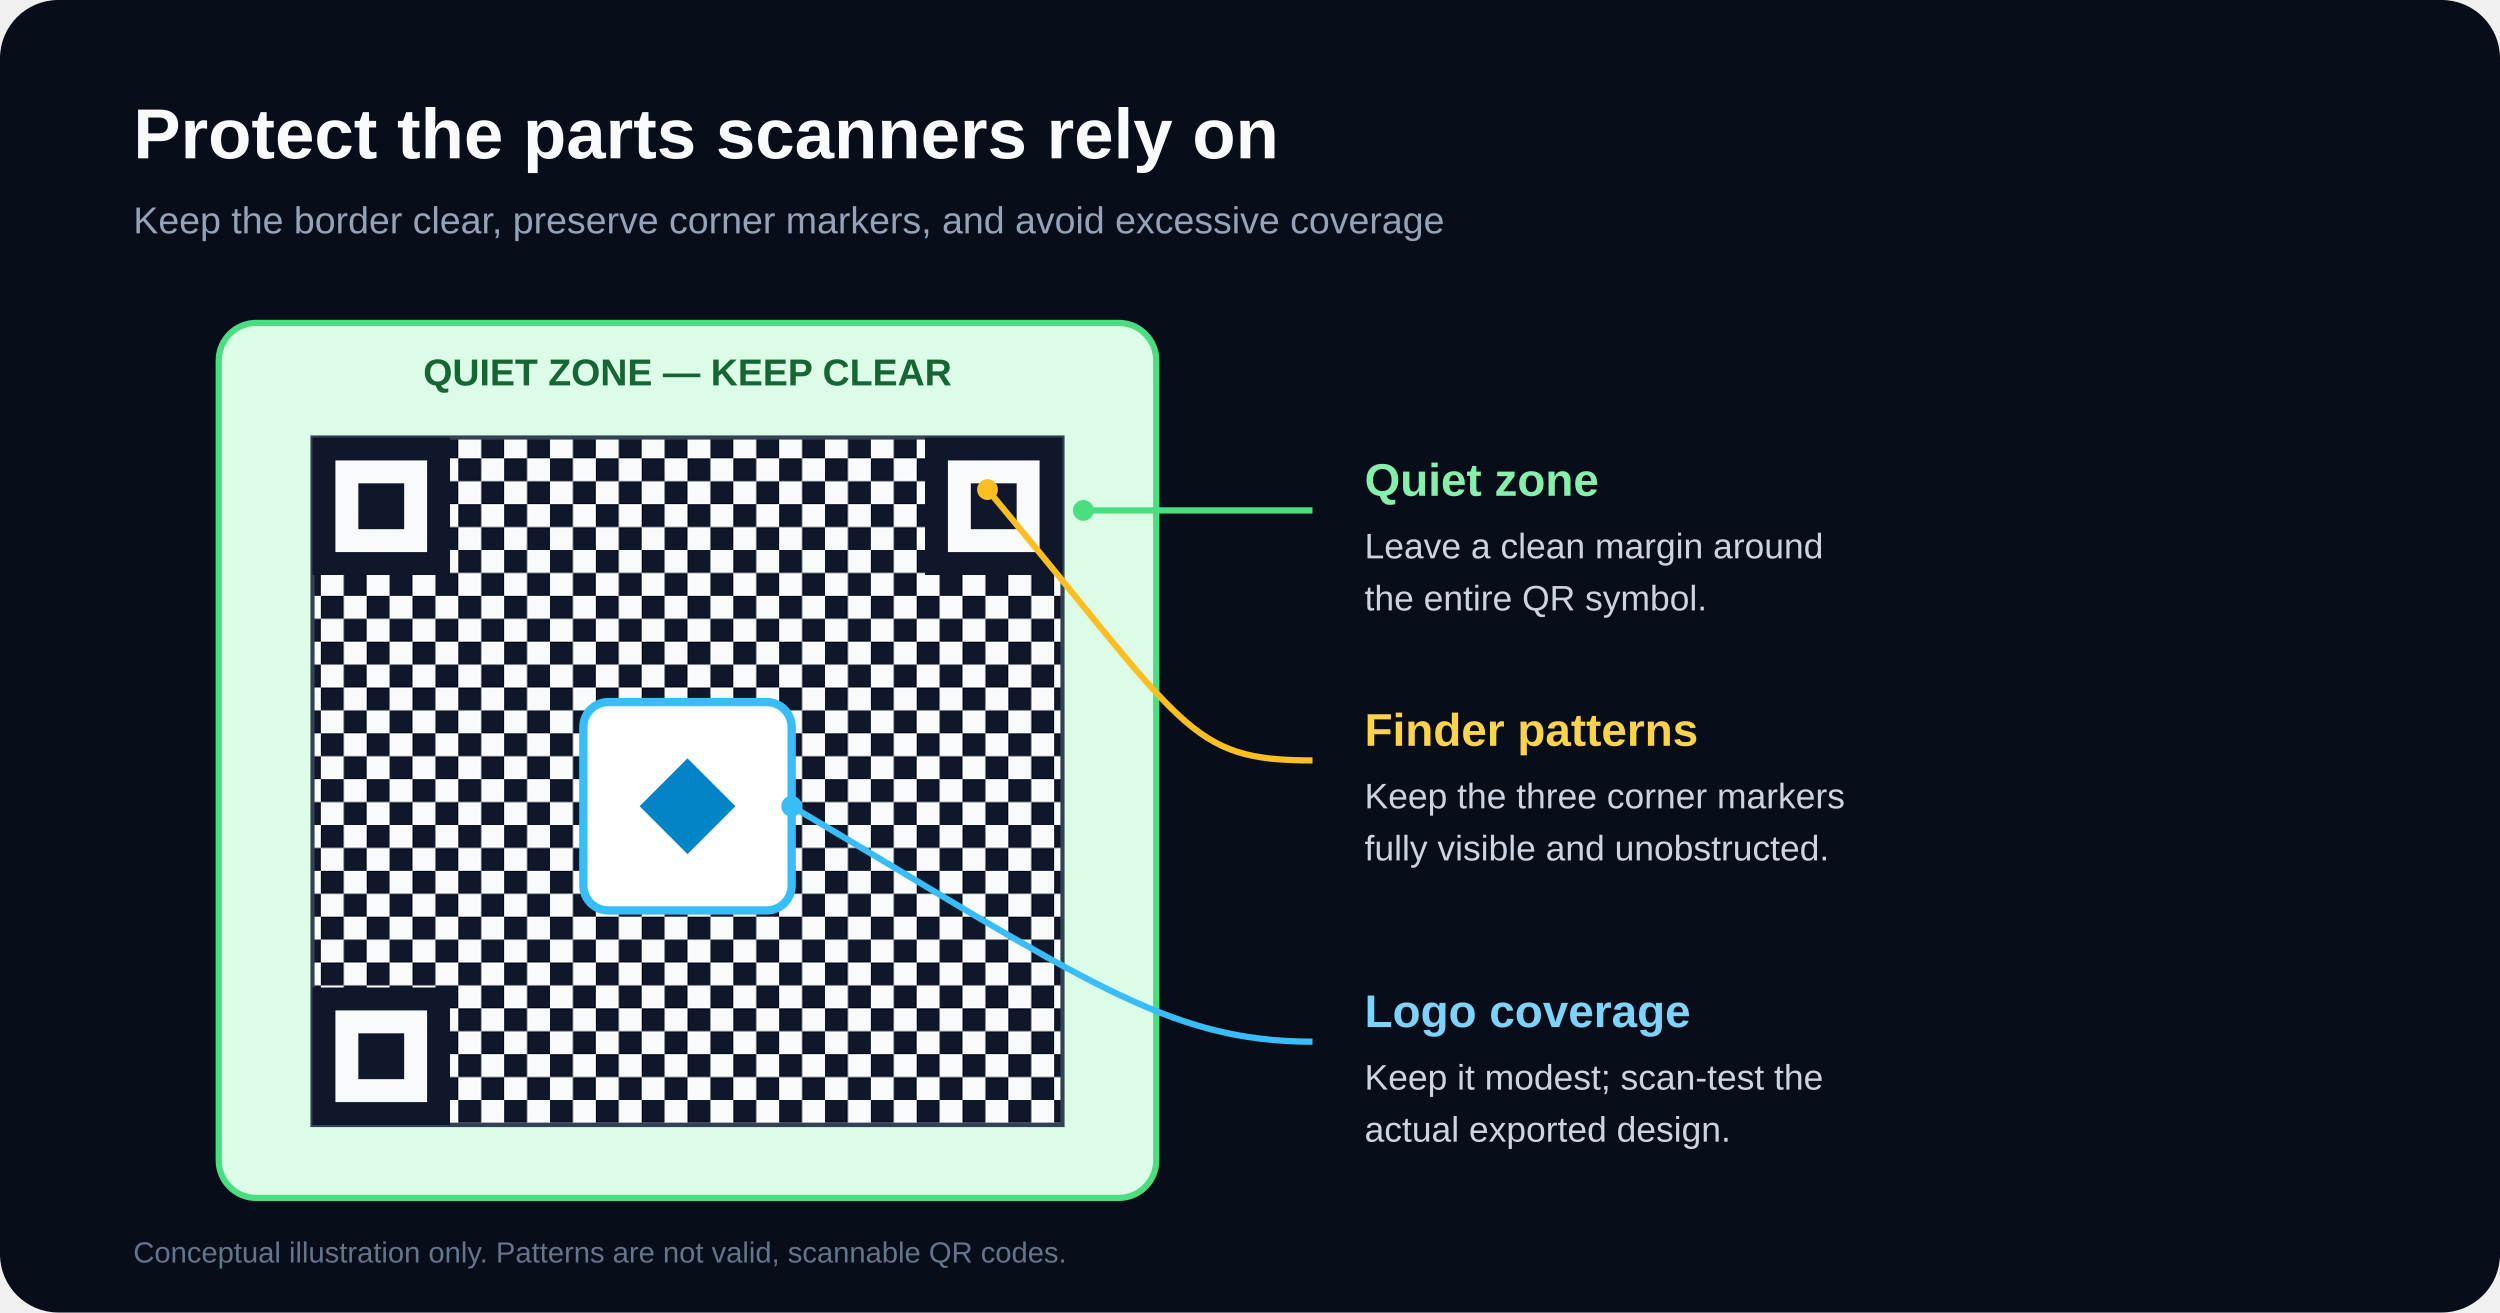
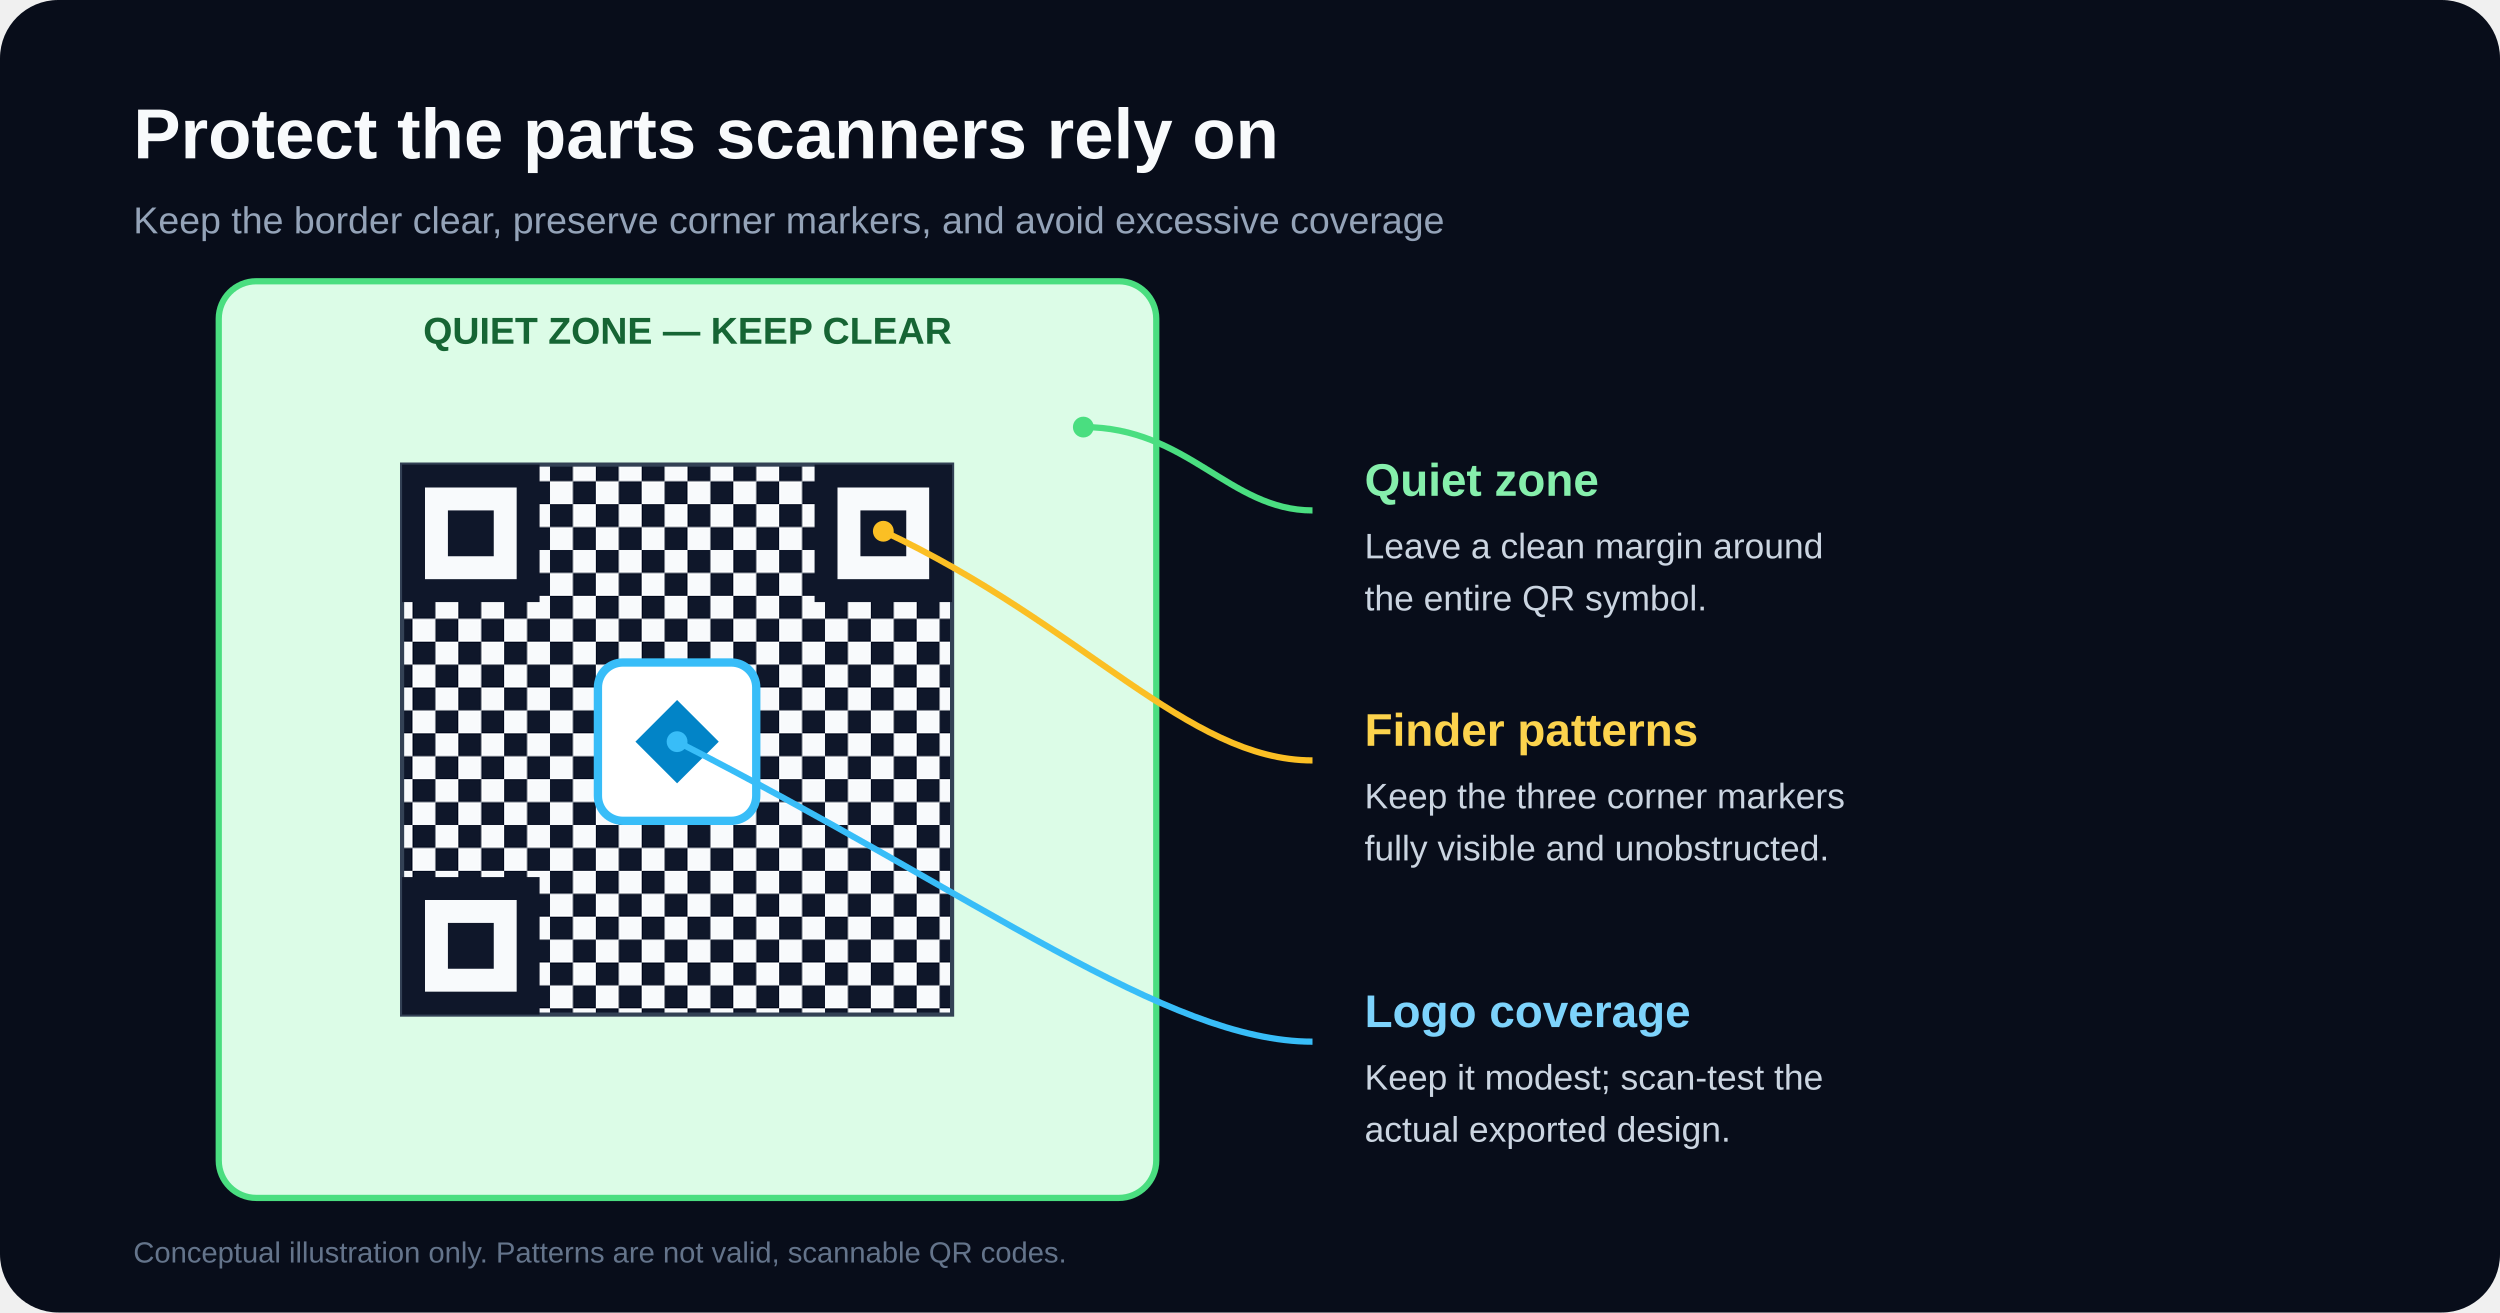
<svg xmlns="http://www.w3.org/2000/svg" width="1200" height="630" viewBox="0 0 1200 630" role="img" aria-labelledby="title desc">
  <defs>
    <pattern id="grid" width="22" height="22" patternUnits="userSpaceOnUse">
      <rect width="22" height="22" fill="#f8fafc" />
      <rect width="11" height="11" fill="#0f172a" />
      <rect x="11" y="11" width="11" height="11" fill="#0f172a" />
    </pattern>
    <g id="finder">
      <rect width="66" height="66" fill="#0f172a" />
      <rect x="11" y="11" width="44" height="44" fill="#f8fafc" />
      <rect x="22" y="22" width="22" height="22" fill="#0f172a" />
    </g>
  </defs>
  <rect width="1200" height="630" rx="28" fill="#080d1a" />
  <text x="64" y="76" fill="#f8fafc" font-family="Arial,sans-serif" font-size="34" font-weight="700">Protect the parts scanners rely on</text>
  <text x="64" y="112" fill="#94a3b8" font-family="Arial,sans-serif" font-size="18">Keep the border clear, preserve corner markers, and avoid excessive coverage</text>
-   <rect x="105" y="155" width="450" height="420" rx="18" fill="#dcfce7" stroke="#4ade80" stroke-width="3" />
-   <text x="330" y="185" text-anchor="middle" fill="#166534" font-family="Arial,sans-serif" font-size="18" font-weight="700">QUIET ZONE — KEEP CLEAR</text>
-   <rect x="150" y="210" width="360" height="330" fill="url(#grid)" stroke="#334155" stroke-width="2" />
-   <use href="#finder" x="150" y="210" />
-   <use href="#finder" x="444" y="210" />
-   <use href="#finder" x="150" y="474" />
-   <rect x="280" y="337" width="100" height="100" rx="12" fill="#fff" stroke="#38bdf8" stroke-width="4" />
-   <path d="M307 387l23 -23 23 23 -23 23z" fill="#0284c7" />
-   <path d="M520 245 C590 245 590 245 630 245" fill="none" stroke="#4ade80" stroke-width="3" />
-   <circle cx="520" cy="245" r="5" fill="#4ade80" />
+   <rect x="105" y="135" width="450" height="440" rx="18" fill="#dcfce7" stroke="#4ade80" stroke-width="3" />
+   <text x="330" y="165" text-anchor="middle" fill="#166534" font-family="Arial,sans-serif" font-size="18" font-weight="700">QUIET ZONE — KEEP CLEAR</text>
+   <rect x="193" y="223" width="264" height="264" fill="url(#grid)" stroke="#334155" stroke-width="2" />
+   <use href="#finder" x="193" y="223" />
+   <use href="#finder" x="391" y="223" />
+   <use href="#finder" x="193" y="421" />
+   <rect x="287" y="318" width="76" height="76" rx="12" fill="#fff" stroke="#38bdf8" stroke-width="4" />
+   <path d="M305 356l20 -20 20 20 -20 20z" fill="#0284c7" />
+   <path d="M520 205 C570 205 590 245 630 245" fill="none" stroke="#4ade80" stroke-width="3" />
+   <circle cx="520" cy="205" r="5" fill="#4ade80" />
  <text x="655" y="238" fill="#86efac" font-family="Arial,sans-serif" font-size="22" font-weight="700">Quiet zone</text>
  <text x="655" y="268" fill="#cbd5e1" font-family="Arial,sans-serif" font-size="17">Leave a clean margin around</text>
  <text x="655" y="293" fill="#cbd5e1" font-family="Arial,sans-serif" font-size="17">the entire QR symbol.</text>
-   <path d="M474 235 C570 350 570 365 630 365" fill="none" stroke="#fbbf24" stroke-width="3" />
-   <circle cx="474" cy="235" r="5" fill="#fbbf24" />
+   <path d="M424 255 C520 300 570 365 630 365" fill="none" stroke="#fbbf24" stroke-width="3" />
+   <circle cx="424" cy="255" r="5" fill="#fbbf24" />
  <text x="655" y="358" fill="#fcd34d" font-family="Arial,sans-serif" font-size="22" font-weight="700">Finder patterns</text>
  <text x="655" y="388" fill="#cbd5e1" font-family="Arial,sans-serif" font-size="17">Keep the three corner markers</text>
  <text x="655" y="413" fill="#cbd5e1" font-family="Arial,sans-serif" font-size="17">fully visible and unobstructed.</text>
-   <path d="M380 387 C520 470 560 500 630 500" fill="none" stroke="#38bdf8" stroke-width="3" />
-   <circle cx="380" cy="387" r="5" fill="#38bdf8" />
+   <path d="M325 356 C470 430 560 500 630 500" fill="none" stroke="#38bdf8" stroke-width="3" />
+   <circle cx="325" cy="356" r="5" fill="#38bdf8" />
  <text x="655" y="493" fill="#7dd3fc" font-family="Arial,sans-serif" font-size="22" font-weight="700">Logo coverage</text>
  <text x="655" y="523" fill="#cbd5e1" font-family="Arial,sans-serif" font-size="17">Keep it modest; scan-test the</text>
  <text x="655" y="548" fill="#cbd5e1" font-family="Arial,sans-serif" font-size="17">actual exported design.</text>
  <text x="64" y="606" fill="#64748b" font-family="Arial,sans-serif" font-size="14">Conceptual illustration only. Patterns are not valid, scannable QR codes.</text>
</svg>
